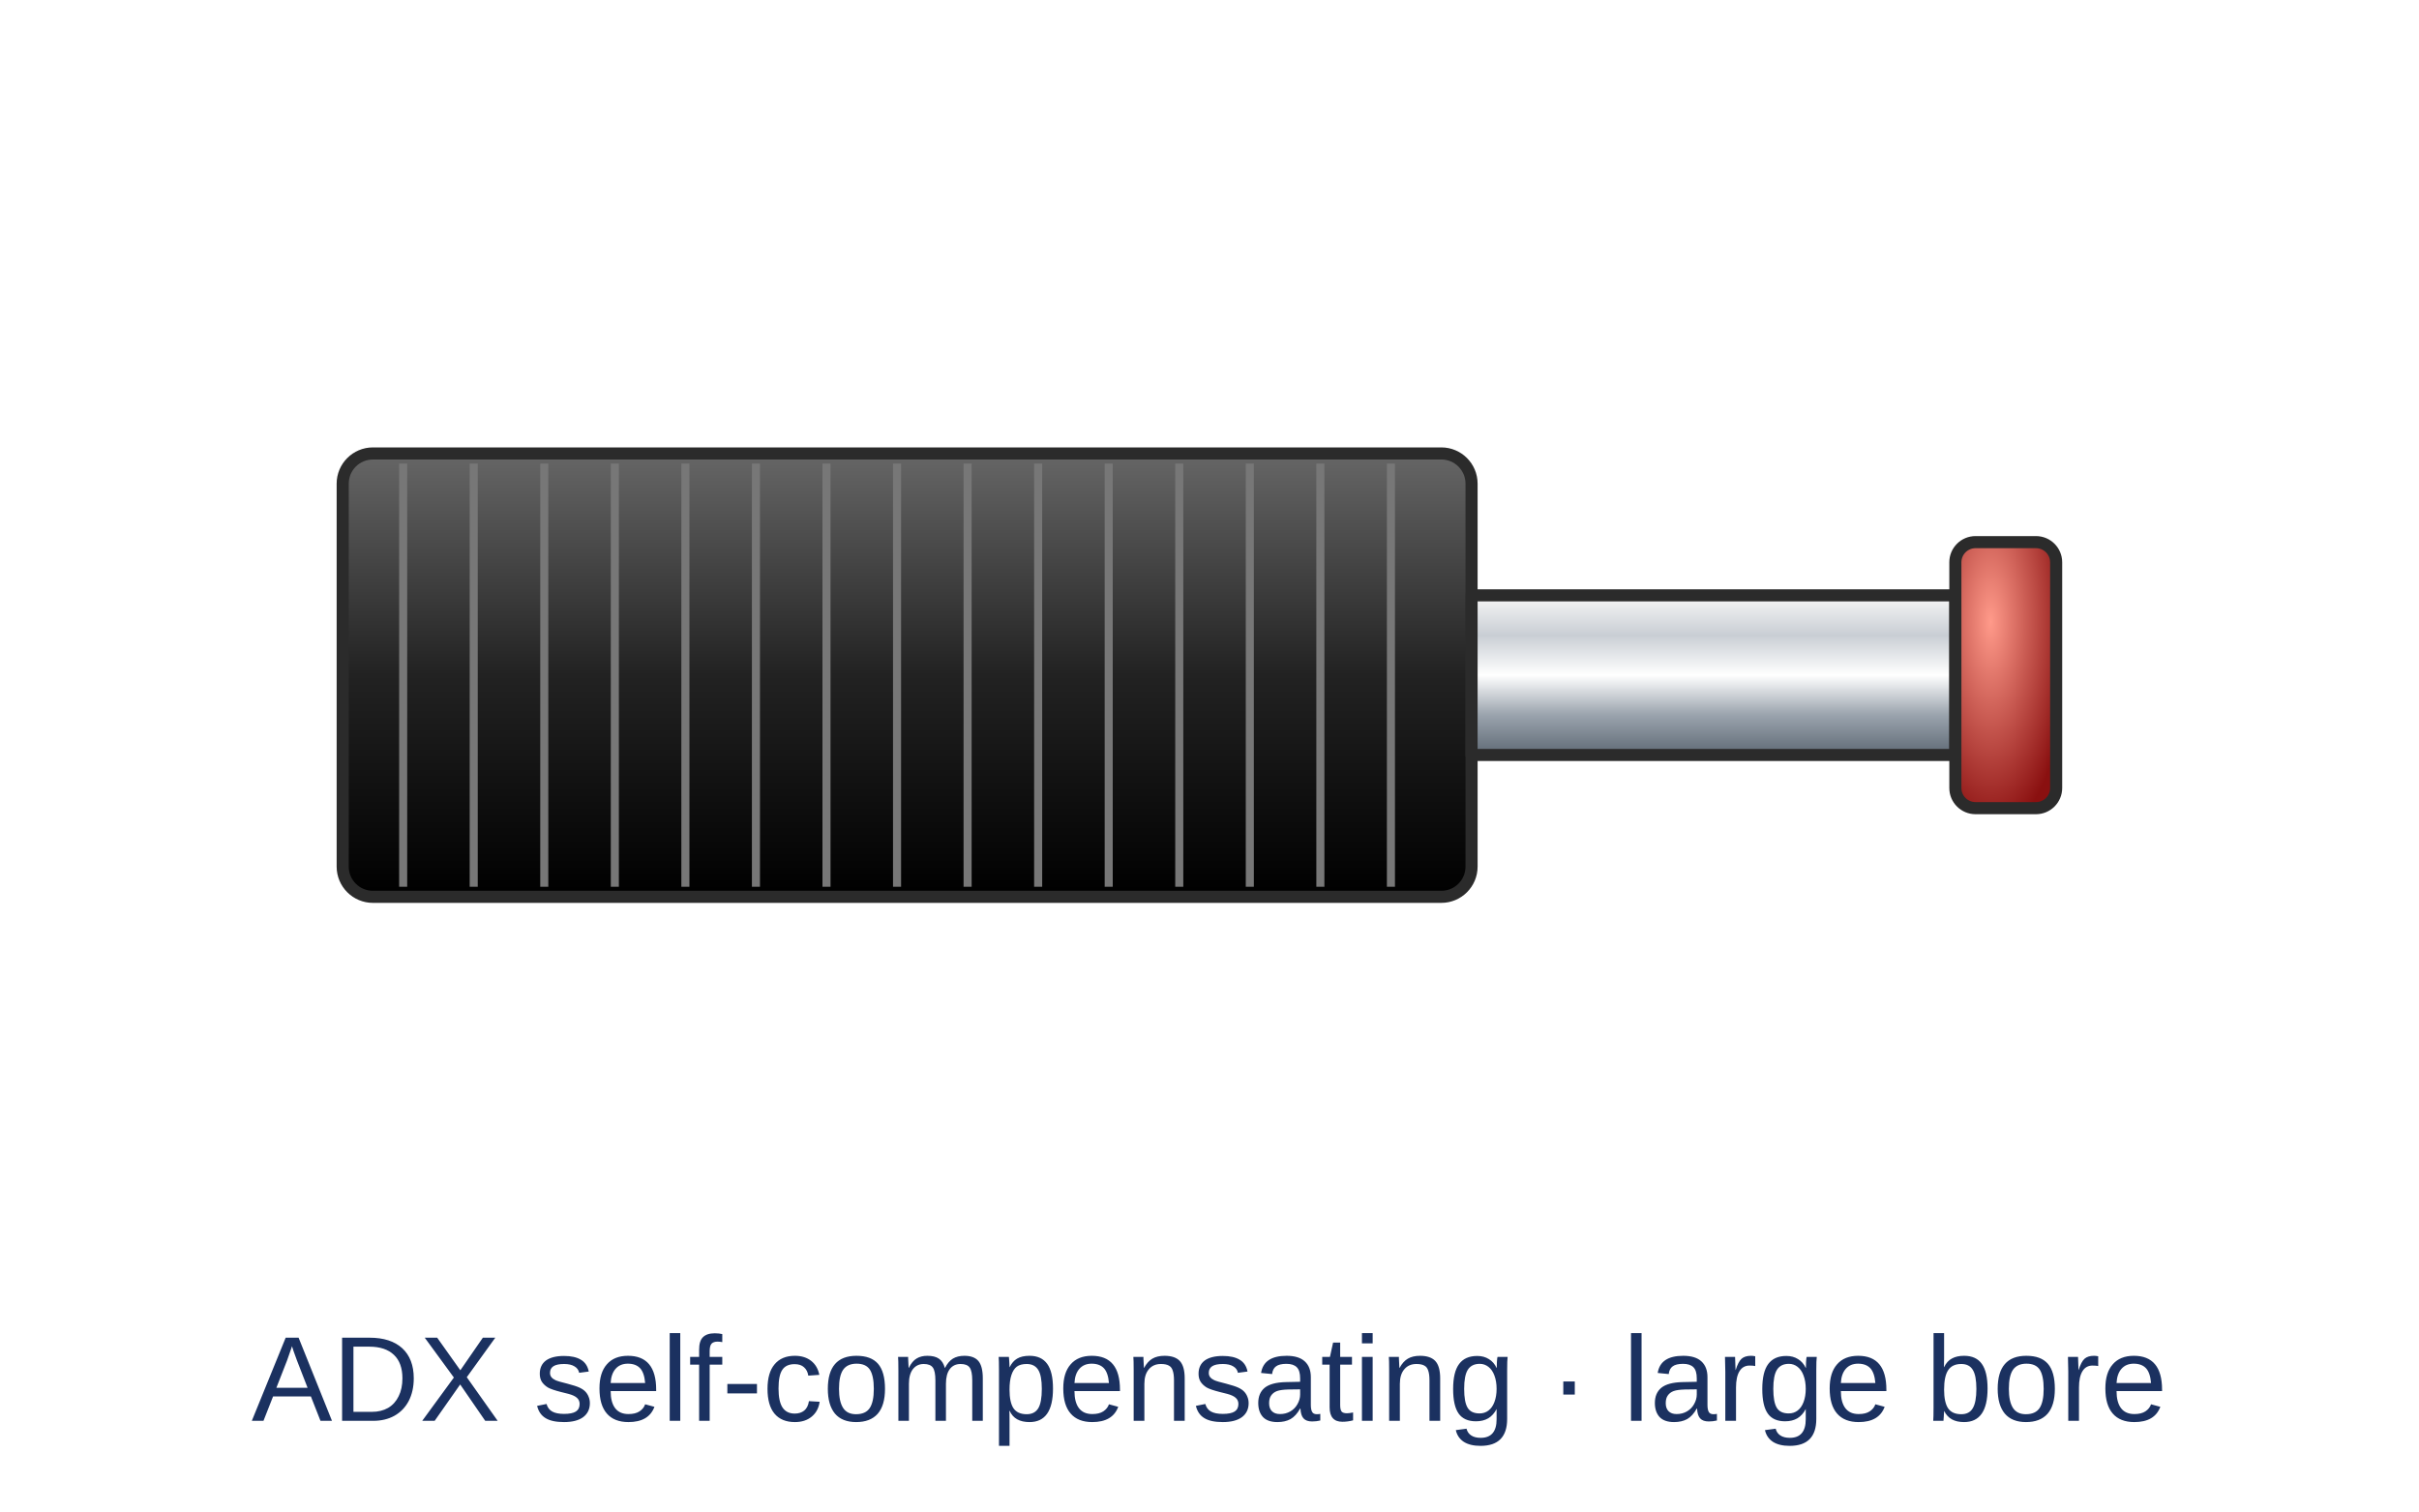
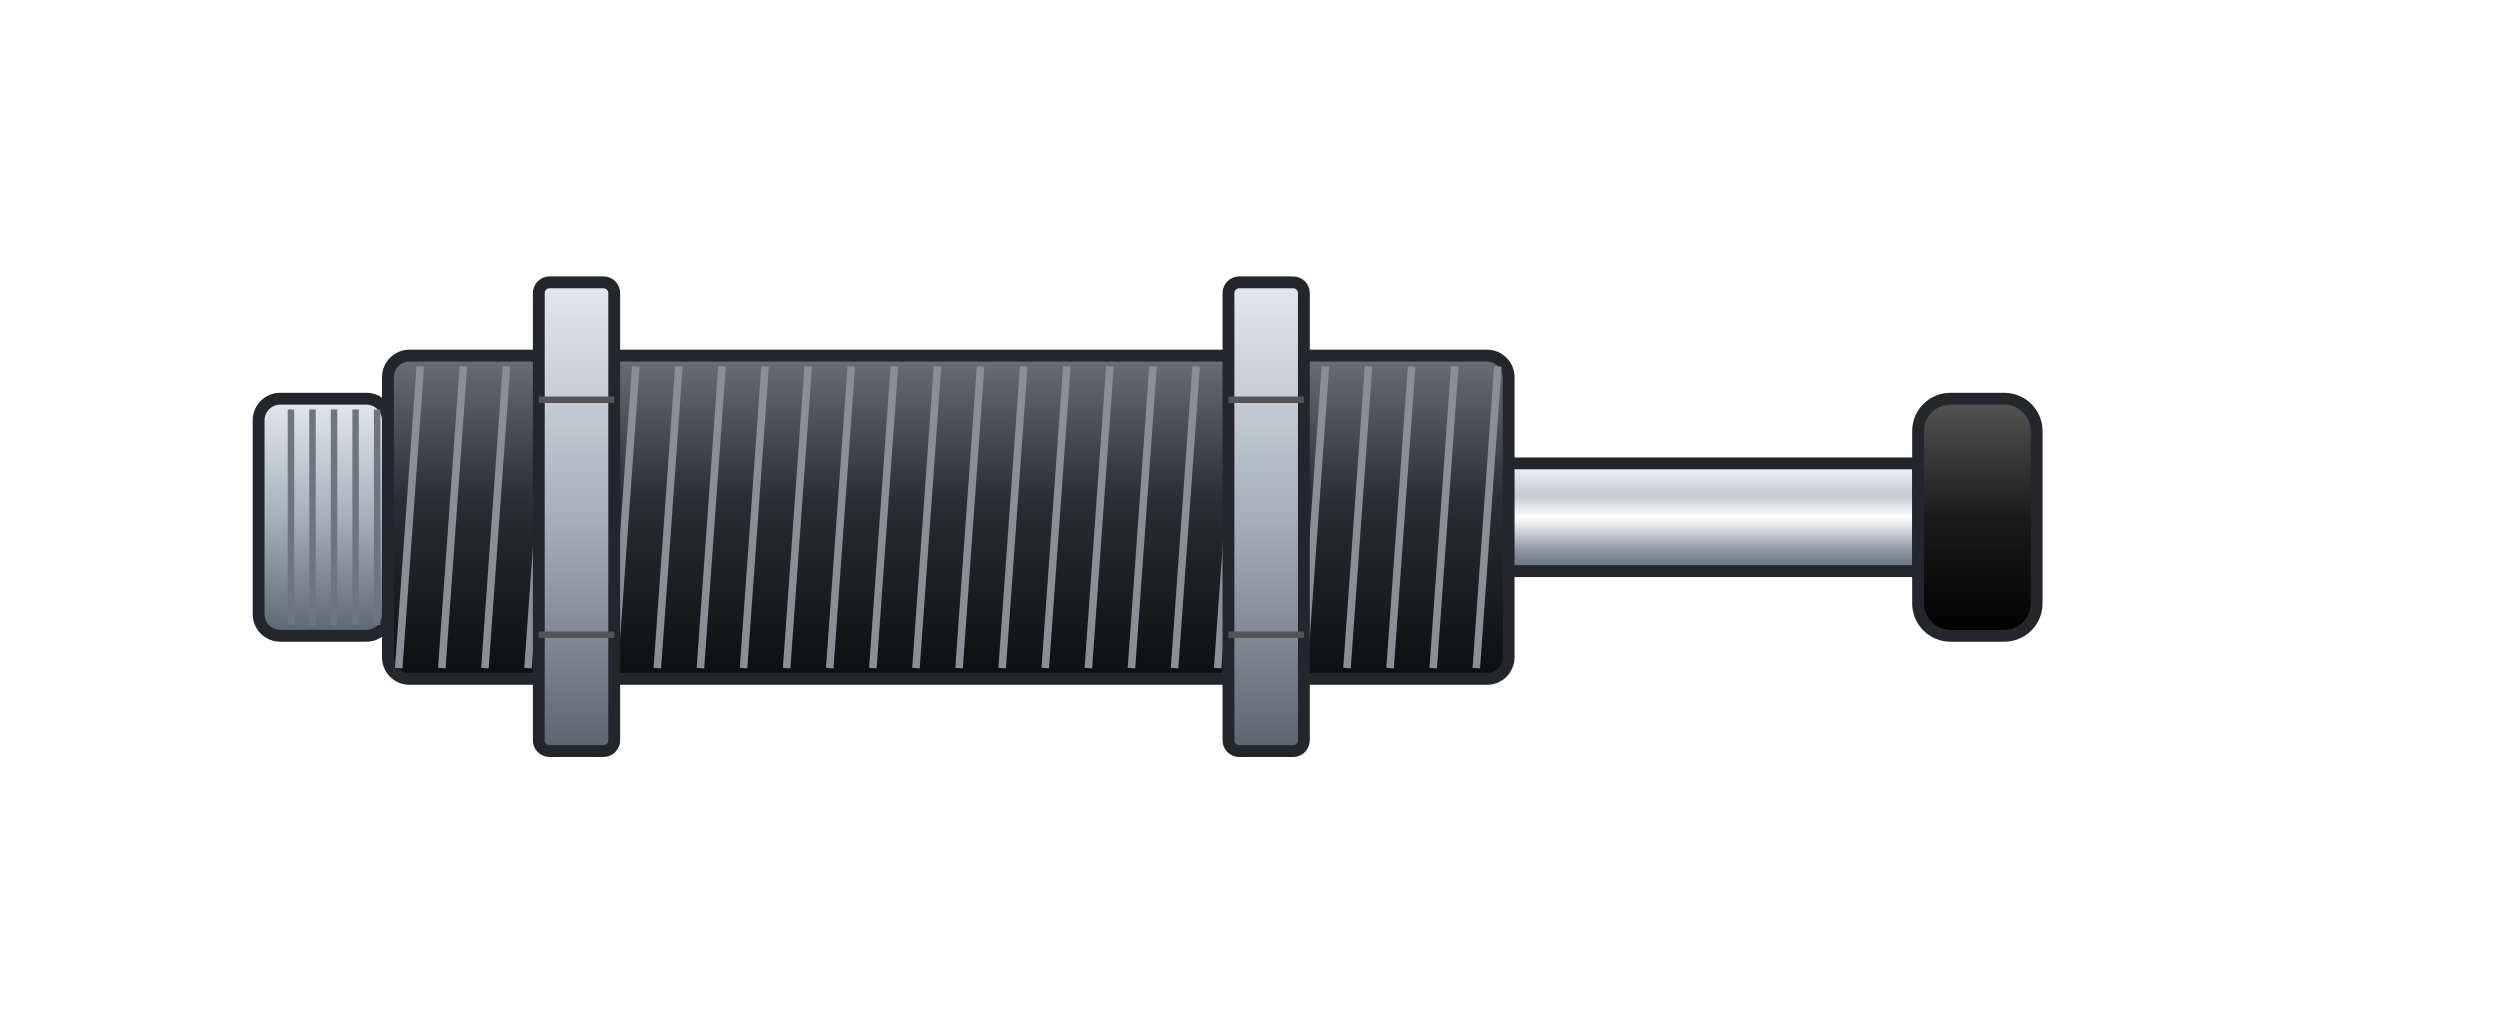
- <svg xmlns="http://www.w3.org/2000/svg" viewBox="0 0 240 150" stroke-linejoin="round">
+ <svg xmlns="http://www.w3.org/2000/svg" viewBox="4 18 232 96" stroke-linejoin="round">
  <defs>
    <linearGradient id="chrome" x1="0" y1="0" x2="0" y2="1">
-       <stop offset="0" stop-color="#f7f7f7" />
-       <stop offset=".25" stop-color="#c9ced4" />
+       <stop offset="0" stop-color="#f4f6f8" />
+       <stop offset=".3" stop-color="#c3cad2" />
      <stop offset=".5" stop-color="#ffffff" />
-       <stop offset=".75" stop-color="#9aa3ad" />
+       <stop offset=".8" stop-color="#8f99a4" />
      <stop offset="1" stop-color="#5f6a75" />
+     </linearGradient>
+     <linearGradient id="black" x1="0" y1="0" x2="0" y2="1">
+       <stop offset="0" stop-color="#6b6f75" />
+       <stop offset=".45" stop-color="#2a2d31" />
+       <stop offset="1" stop-color="#0d0e10" />
    </linearGradient>
    <linearGradient id="yellow" x1="0" y1="0" x2="0" y2="1">
      <stop offset="0" stop-color="#ffe680" />
-       <stop offset=".45" stop-color="#f5c400" />
-       <stop offset="1" stop-color="#a37c00" />
-     </linearGradient>
-     <linearGradient id="zinc" x1="0" y1="0" x2="0" y2="1">
-       <stop offset="0" stop-color="#e6cf6a" />
-       <stop offset=".45" stop-color="#c9a227" />
-       <stop offset="1" stop-color="#7a6112" />
+       <stop offset=".45" stop-color="#f2c000" />
+       <stop offset="1" stop-color="#9c7600" />
    </linearGradient>
    <linearGradient id="blue" x1="0" y1="0" x2="0" y2="1">
-       <stop offset="0" stop-color="#7fb3ff" />
+       <stop offset="0" stop-color="#8dbbff" />
      <stop offset=".45" stop-color="#1f6fe0" />
      <stop offset="1" stop-color="#0b3a86" />
    </linearGradient>
    <linearGradient id="red" x1="0" y1="0" x2="0" y2="1">
      <stop offset="0" stop-color="#ff8a80" />
-       <stop offset=".45" stop-color="#e02020" />
-       <stop offset="1" stop-color="#7a0f0f" />
+       <stop offset=".45" stop-color="#d81c1c" />
+       <stop offset="1" stop-color="#761010" />
    </linearGradient>
    <linearGradient id="steel" x1="0" y1="0" x2="0" y2="1">
-       <stop offset="0" stop-color="#dfe4ea" />
-       <stop offset=".5" stop-color="#a8b2bd" />
-       <stop offset="1" stop-color="#5d6771" />
+       <stop offset="0" stop-color="#e3e8ee" />
+       <stop offset=".5" stop-color="#a6b0bb" />
+       <stop offset="1" stop-color="#5b6570" />
    </linearGradient>
-     <linearGradient id="black" x1="0" y1="0" x2="0" y2="1">
-       <stop offset="0" stop-color="#666" />
-       <stop offset=".5" stop-color="#222" />
+     <linearGradient id="pu" x1="0" y1="0" x2="0" y2="1">
+       <stop offset="0" stop-color="#555" />
+       <stop offset=".5" stop-color="#1b1b1b" />
      <stop offset="1" stop-color="#000" />
    </linearGradient>
-     <radialGradient id="capR" cx=".35" cy=".3" r=".8">
-       <stop offset="0" stop-color="#ff9a8a" />
-       <stop offset="1" stop-color="#8a1010" />
-     </radialGradient>
  </defs>
-   <rect x="34" y="45" width="112" height="44" rx="3" fill="url(#black)" stroke="#2b2b2b" stroke-width="1.2" />
-   <line x1="40" y1="46" x2="40" y2="88" stroke="#777" stroke-width=".8" />
-   <line x1="47" y1="46" x2="47" y2="88" stroke="#777" stroke-width=".8" />
-   <line x1="54" y1="46" x2="54" y2="88" stroke="#777" stroke-width=".8" />
-   <line x1="61" y1="46" x2="61" y2="88" stroke="#777" stroke-width=".8" />
-   <line x1="68" y1="46" x2="68" y2="88" stroke="#777" stroke-width=".8" />
-   <line x1="75" y1="46" x2="75" y2="88" stroke="#777" stroke-width=".8" />
-   <line x1="82" y1="46" x2="82" y2="88" stroke="#777" stroke-width=".8" />
-   <line x1="89" y1="46" x2="89" y2="88" stroke="#777" stroke-width=".8" />
-   <line x1="96" y1="46" x2="96" y2="88" stroke="#777" stroke-width=".8" />
-   <line x1="103" y1="46" x2="103" y2="88" stroke="#777" stroke-width=".8" />
-   <line x1="110" y1="46" x2="110" y2="88" stroke="#777" stroke-width=".8" />
-   <line x1="117" y1="46" x2="117" y2="88" stroke="#777" stroke-width=".8" />
-   <line x1="124" y1="46" x2="124" y2="88" stroke="#777" stroke-width=".8" />
-   <line x1="131" y1="46" x2="131" y2="88" stroke="#777" stroke-width=".8" />
-   <line x1="138" y1="46" x2="138" y2="88" stroke="#777" stroke-width=".8" />
-   <rect x="146" y="59.08" width="48" height="15.84" fill="url(#chrome)" stroke="#2b2b2b" stroke-width="1.2" />
-   <rect x="194" y="53.8" width="10" height="26.4" rx="2" fill="url(#capR)" stroke="#2b2b2b" stroke-width="1.2" />
-   <text x="120" y="141" font-size="12" fill="#1B3160" font-family="Arial" text-anchor="middle">ADX self-compensating · large bore</text>
+   <rect x="28.0" y="55.0" width="12.0" height="22.0" rx="2" fill="url(#steel)" stroke="#23272c" stroke-width="1.1" />
+   <line x1="31" y1="56" x2="31" y2="76" stroke="#6d7680" stroke-width=".6" />
+   <line x1="33" y1="56" x2="33" y2="76" stroke="#6d7680" stroke-width=".6" />
+   <line x1="35" y1="56" x2="35" y2="76" stroke="#6d7680" stroke-width=".6" />
+   <line x1="37" y1="56" x2="37" y2="76" stroke="#6d7680" stroke-width=".6" />
+   <line x1="39" y1="56" x2="39" y2="76" stroke="#6d7680" stroke-width=".6" />
+   <rect x="40.0" y="51.0" width="104.0" height="30.0" rx="2" fill="url(#black)" stroke="#23272c" stroke-width="1.1" />
+   <line x1="43.0" y1="52.0" x2="41.0" y2="80.0" stroke="#8a8f96" stroke-width=".7" />
+   <line x1="47.0" y1="52.0" x2="45.0" y2="80.0" stroke="#8a8f96" stroke-width=".7" />
+   <line x1="51.0" y1="52.0" x2="49.0" y2="80.0" stroke="#8a8f96" stroke-width=".7" />
+   <line x1="55.0" y1="52.0" x2="53.0" y2="80.0" stroke="#8a8f96" stroke-width=".7" />
+   <line x1="59.0" y1="52.0" x2="57.0" y2="80.0" stroke="#8a8f96" stroke-width=".7" />
+   <line x1="63.0" y1="52.0" x2="61.0" y2="80.0" stroke="#8a8f96" stroke-width=".7" />
+   <line x1="67.0" y1="52.0" x2="65.0" y2="80.0" stroke="#8a8f96" stroke-width=".7" />
+   <line x1="71.0" y1="52.0" x2="69.0" y2="80.0" stroke="#8a8f96" stroke-width=".7" />
+   <line x1="75.0" y1="52.0" x2="73.0" y2="80.0" stroke="#8a8f96" stroke-width=".7" />
+   <line x1="79.0" y1="52.0" x2="77.0" y2="80.0" stroke="#8a8f96" stroke-width=".7" />
+   <line x1="83.0" y1="52.0" x2="81.0" y2="80.0" stroke="#8a8f96" stroke-width=".7" />
+   <line x1="87.0" y1="52.0" x2="85.0" y2="80.0" stroke="#8a8f96" stroke-width=".7" />
+   <line x1="91.0" y1="52.0" x2="89.0" y2="80.0" stroke="#8a8f96" stroke-width=".7" />
+   <line x1="95.0" y1="52.0" x2="93.0" y2="80.0" stroke="#8a8f96" stroke-width=".7" />
+   <line x1="99.0" y1="52.0" x2="97.0" y2="80.0" stroke="#8a8f96" stroke-width=".7" />
+   <line x1="103.0" y1="52.0" x2="101.0" y2="80.0" stroke="#8a8f96" stroke-width=".7" />
+   <line x1="107.0" y1="52.0" x2="105.0" y2="80.0" stroke="#8a8f96" stroke-width=".7" />
+   <line x1="111.0" y1="52.0" x2="109.0" y2="80.0" stroke="#8a8f96" stroke-width=".7" />
+   <line x1="115.0" y1="52.0" x2="113.0" y2="80.0" stroke="#8a8f96" stroke-width=".7" />
+   <line x1="119.0" y1="52.0" x2="117.0" y2="80.0" stroke="#8a8f96" stroke-width=".7" />
+   <line x1="123.0" y1="52.0" x2="121.0" y2="80.0" stroke="#8a8f96" stroke-width=".7" />
+   <line x1="127.0" y1="52.0" x2="125.0" y2="80.0" stroke="#8a8f96" stroke-width=".7" />
+   <line x1="131.0" y1="52.0" x2="129.0" y2="80.0" stroke="#8a8f96" stroke-width=".7" />
+   <line x1="135.0" y1="52.0" x2="133.0" y2="80.0" stroke="#8a8f96" stroke-width=".7" />
+   <line x1="139.0" y1="52.0" x2="137.0" y2="80.0" stroke="#8a8f96" stroke-width=".7" />
+   <line x1="143.0" y1="52.0" x2="141.0" y2="80.0" stroke="#8a8f96" stroke-width=".7" />
+   <rect x="54.0" y="44.2" width="7.0" height="43.5" rx="1" fill="url(#steel)" stroke="#23272c" stroke-width="1.1" />
+   <line x1="54" y1="55.1" x2="61" y2="55.1" stroke="#555" stroke-width=".6" />
+   <line x1="54" y1="76.9" x2="61" y2="76.9" stroke="#555" stroke-width=".6" />
+   <rect x="118.0" y="44.2" width="7.0" height="43.5" rx="1" fill="url(#steel)" stroke="#23272c" stroke-width="1.1" />
+   <line x1="118" y1="55.1" x2="125" y2="55.1" stroke="#555" stroke-width=".6" />
+   <line x1="118" y1="76.9" x2="125" y2="76.9" stroke="#555" stroke-width=".6" />
+   <rect x="144.0" y="61.0" width="38.0" height="10.0" rx="0" fill="url(#chrome)" stroke="#23272c" stroke-width="1.1" />
+   <rect x="182.0" y="55.0" width="11.0" height="22.0" rx="3" fill="url(#pu)" stroke="#23272c" stroke-width="1.1" />
</svg>
